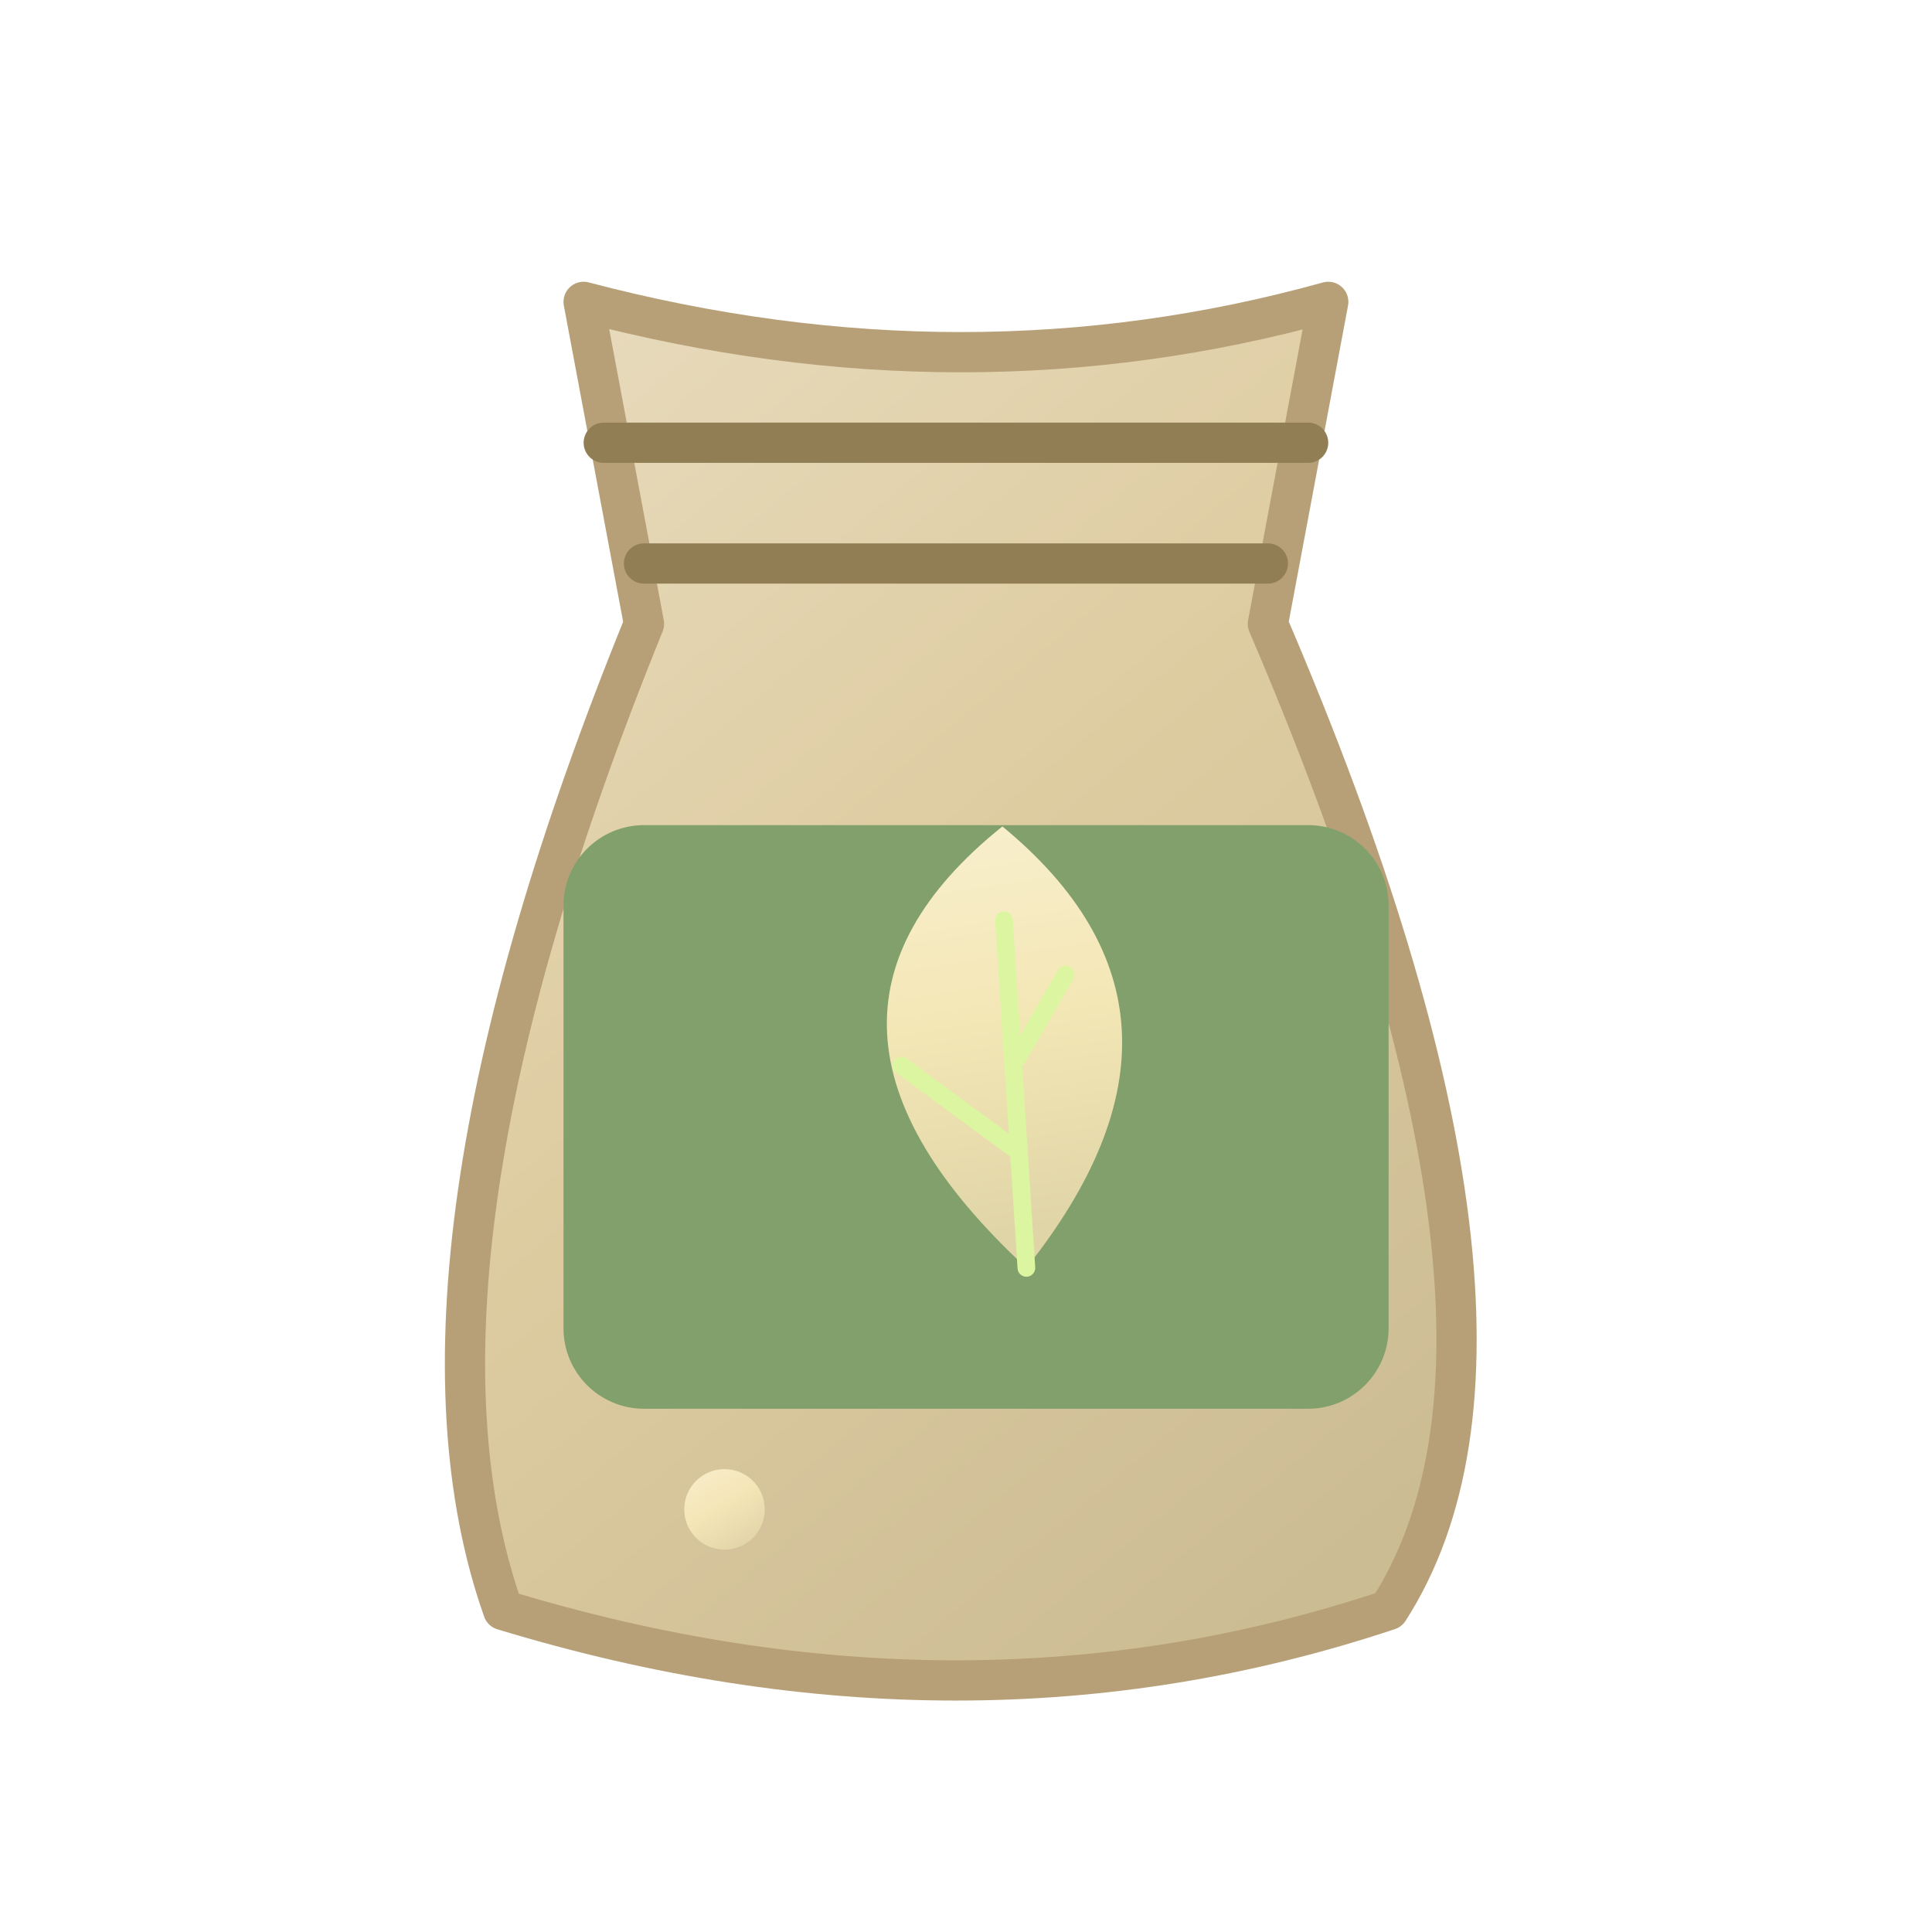
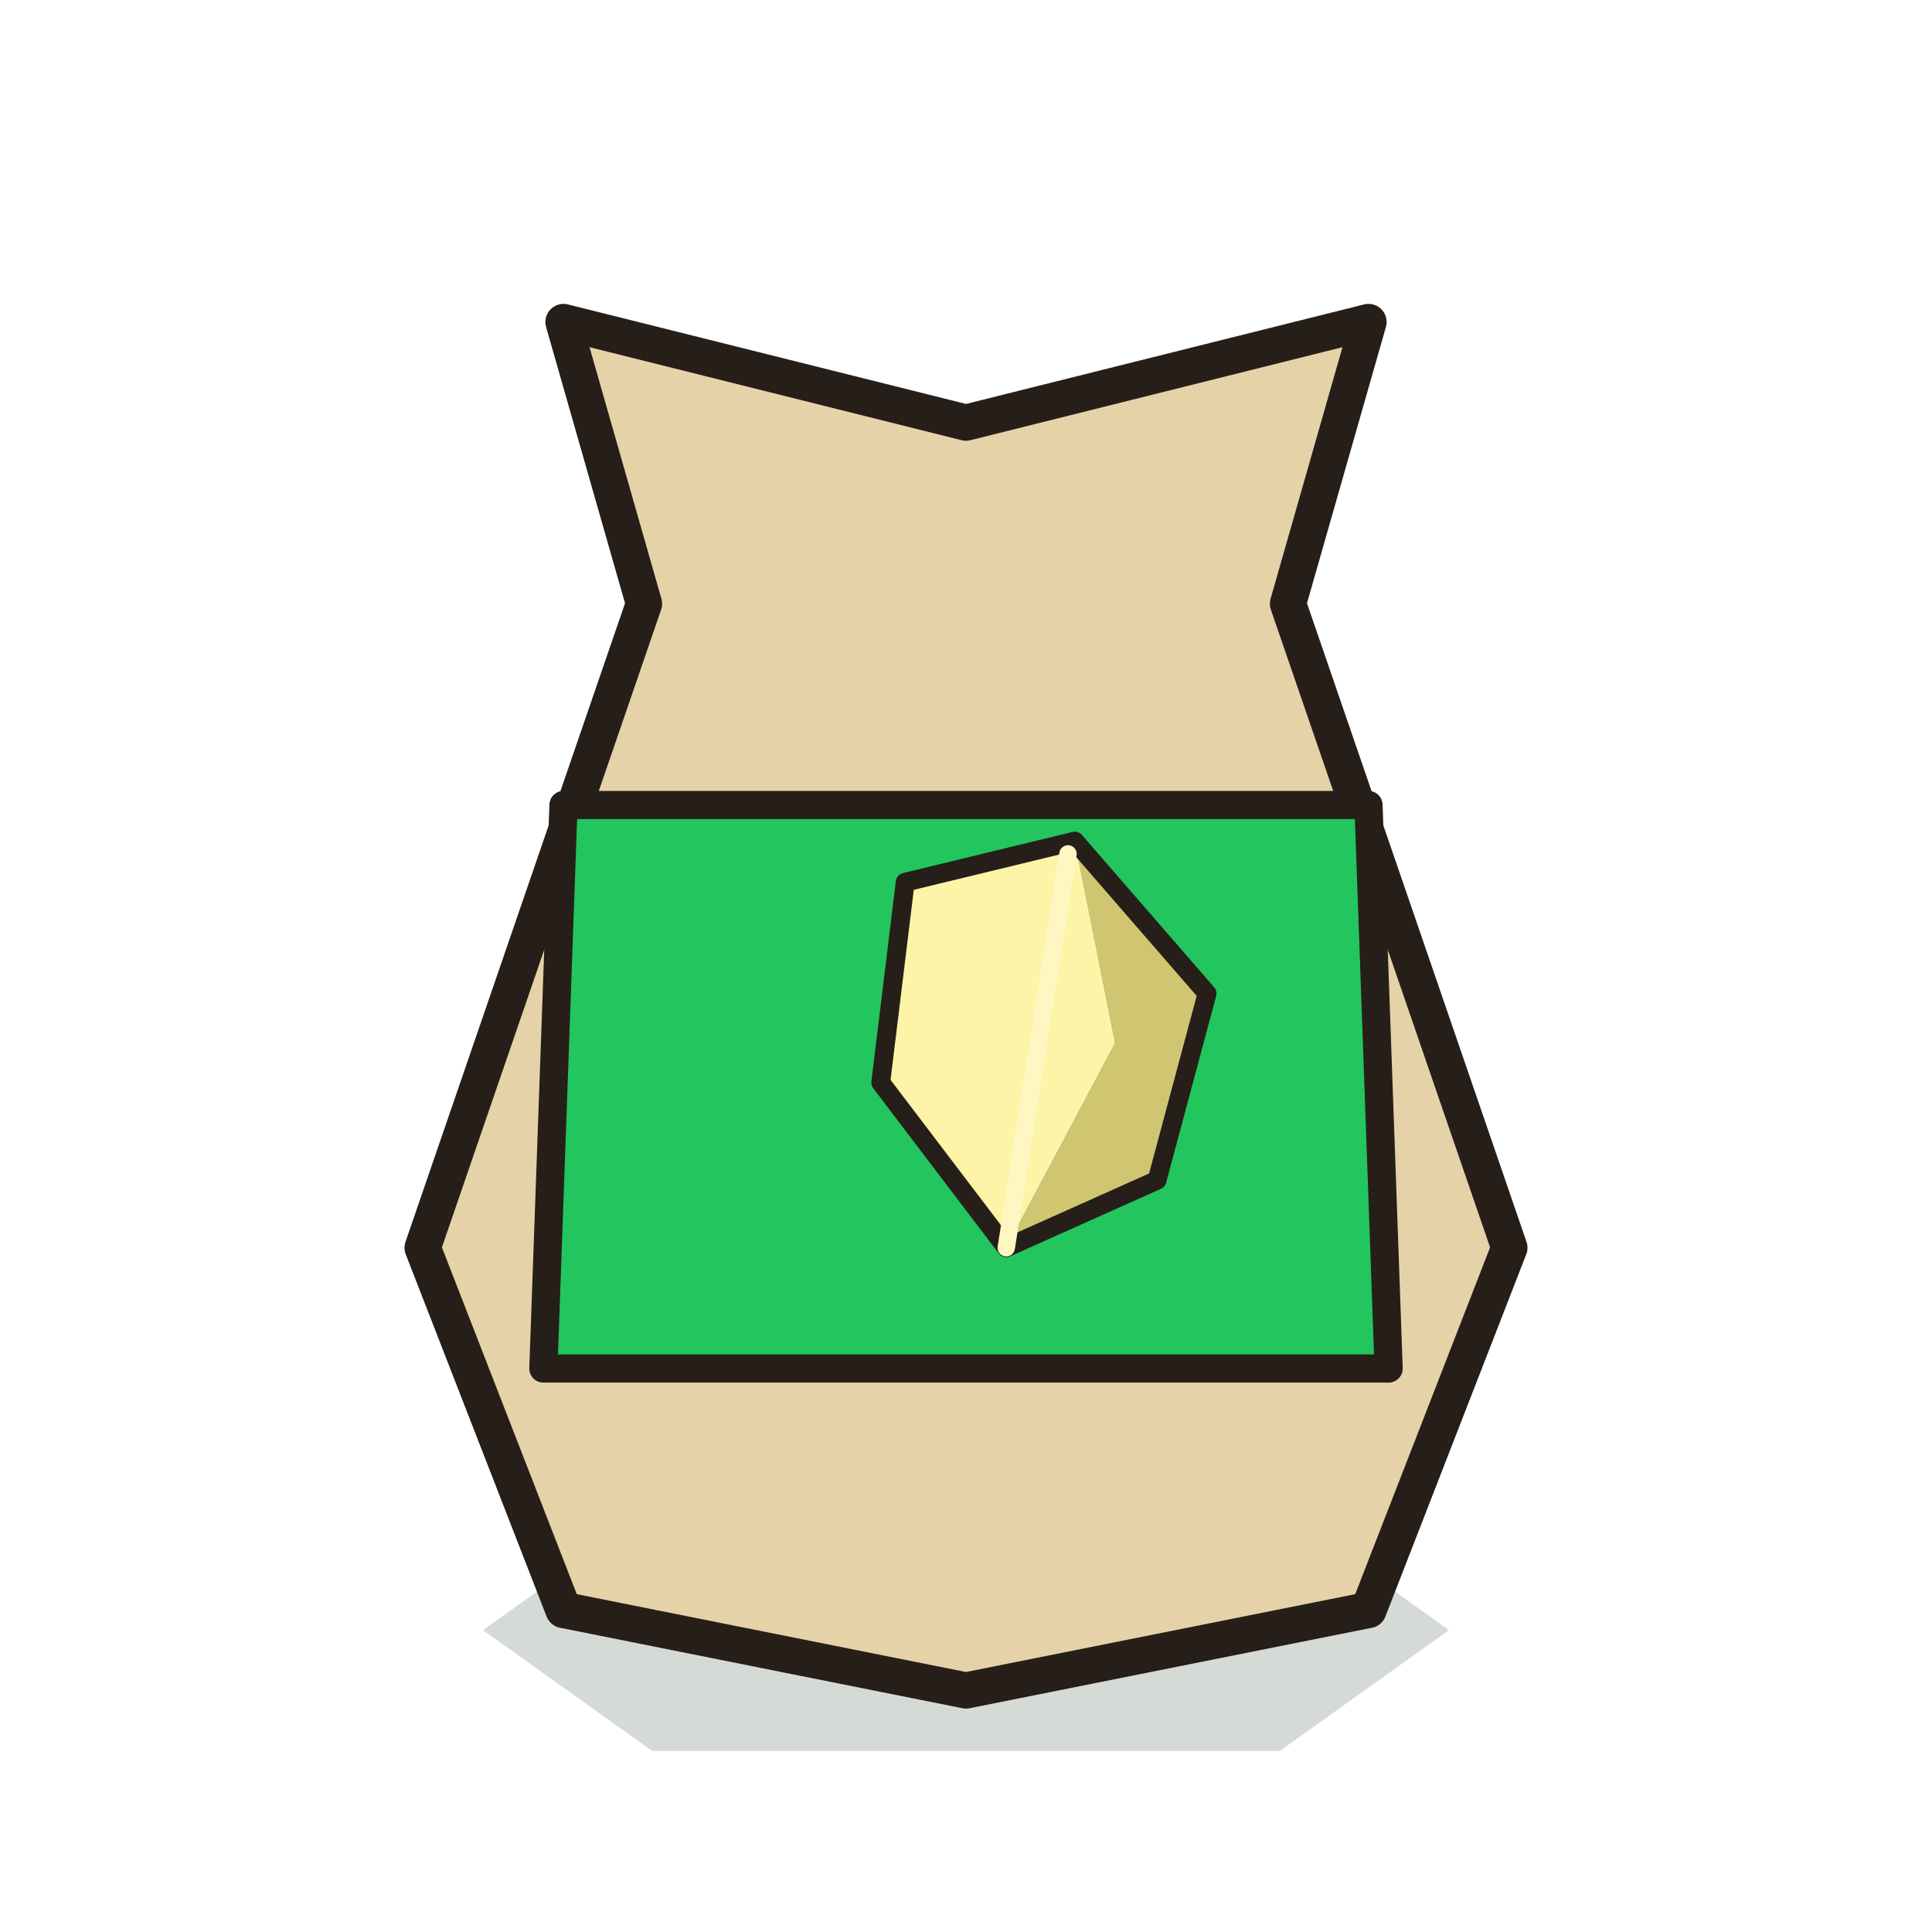
<svg xmlns="http://www.w3.org/2000/svg" width="96" height="96" viewBox="0 0 96 96">
  <defs>
-     <linearGradient id="paintdecca1" x1="15%" y1="0%" x2="75%" y2="100%">
-       <stop stop-color="#e7dabb" />
-       <stop offset=".45" stop-color="#decca1" />
-       <stop offset="1" stop-color="#ccbc94" />
-     </linearGradient>
-     <linearGradient id="paintf4e7b6" x1="15%" y1="0%" x2="75%" y2="100%">
-       <stop stop-color="#f7eeca" />
-       <stop offset=".45" stop-color="#f4e7b6" />
-       <stop offset="1" stop-color="#e0d5a7" />
-     </linearGradient>
-     <linearGradient id="paintf5e6b7" x1="15%" y1="0%" x2="75%" y2="100%">
-       <stop stop-color="#f8edcb" />
-       <stop offset=".45" stop-color="#f5e6b7" />
-       <stop offset="1" stop-color="#e1d4a8" />
-     </linearGradient>
    <clipPath id="cell0">
      <rect x="0" y="0" width="96" height="96" />
    </clipPath>
  </defs>
  <g clip-path="url(#cell0)">
-     <g transform="translate(0 0) rotate(0) scale(1)">
-       <path d="M29 15 Q48 20 66 15 L63 31 Q78 66 69 80 Q48 87 25 80 Q19 63 32 31Z" fill="url(#paintdecca1)" stroke="#b7a077" stroke-width="2" stroke-linecap="round" stroke-linejoin="round" />
-       <rect x="28" y="41" width="41" height="29" rx="4" fill="#82a06b" />
-       <path d="M30 22 L65 22 M32 28 L63 28" fill="none" stroke="#927e54" stroke-width="2" stroke-linecap="round" stroke-linejoin="round" />
-       <g transform="translate(51 63) rotate(30) scale(0.8)">
-         <path d="M0 0 Q-22 -5 -15 -23 Q3 -20 0 0" fill="url(#paintf4e7b6)" />
-         <path d="M0 0 L-12 -18 M-4 -6 L-13 -7 M-7 -11 L-7 -17" fill="none" stroke="#dcf5a0" stroke-width="1.1" stroke-linecap="round" stroke-linejoin="round" />
+     <g transform="translate(0.0 0.0) rotate(0.0) scale(1.000)">
+       <polygon points="24.0,81.0 32.4,75.0 63.6,75.0 72.0,81.0 63.6,87.0 32.4,87.0" fill="#1b3324" opacity="0.18" />
+       <polygon points="28.0,16.0 48.0,21.0 68.0,16.0 64.0,30.0 75.0,62.0 68.0,80.0 48.0,84.0 28.0,80.0 21.0,62.0 32.0,30.0" fill="#e6d2a8" stroke="#261e18" stroke-width="1.8" stroke-linejoin="round" stroke-linecap="round" />
+       <polygon points="28.0,40.0 68.0,40.0 69.0,68.0 27.0,68.0" fill="#22c55e" stroke="#261e18" stroke-width="1.4" stroke-linejoin="round" stroke-linecap="round" />
+       <g transform="translate(50.0 62.0) rotate(28.0) scale(0.720)">
+         <polygon points="0.0,0.0 -13.0,-6.0 -18.0,-19.0 -9.0,-27.0 0.0,-16.0" fill="#fef4a8" />
+         <polygon points="0.0,0.0 0.0,-16.0 -9.0,-27.0 4.0,-22.0 7.0,-9.0" fill="#d0c571" />
+         <polygon points="0.0,0.0 -13.0,-6.0 -18.0,-19.0 -9.0,-27.0 4.0,-22.0 7.0,-9.0" fill="none" stroke="#261e18" stroke-width="1.3" stroke-linejoin="round" stroke-linecap="round" />
+         <path d="M0 0 L-9 -26" fill="none" stroke="#fef7c2" stroke-width="1.2" stroke-linejoin="round" stroke-linecap="round" />
      </g>
-       <ellipse cx="36" cy="75" rx="2" ry="2" fill="url(#paintf5e6b7)" />
    </g>
  </g>
</svg>
